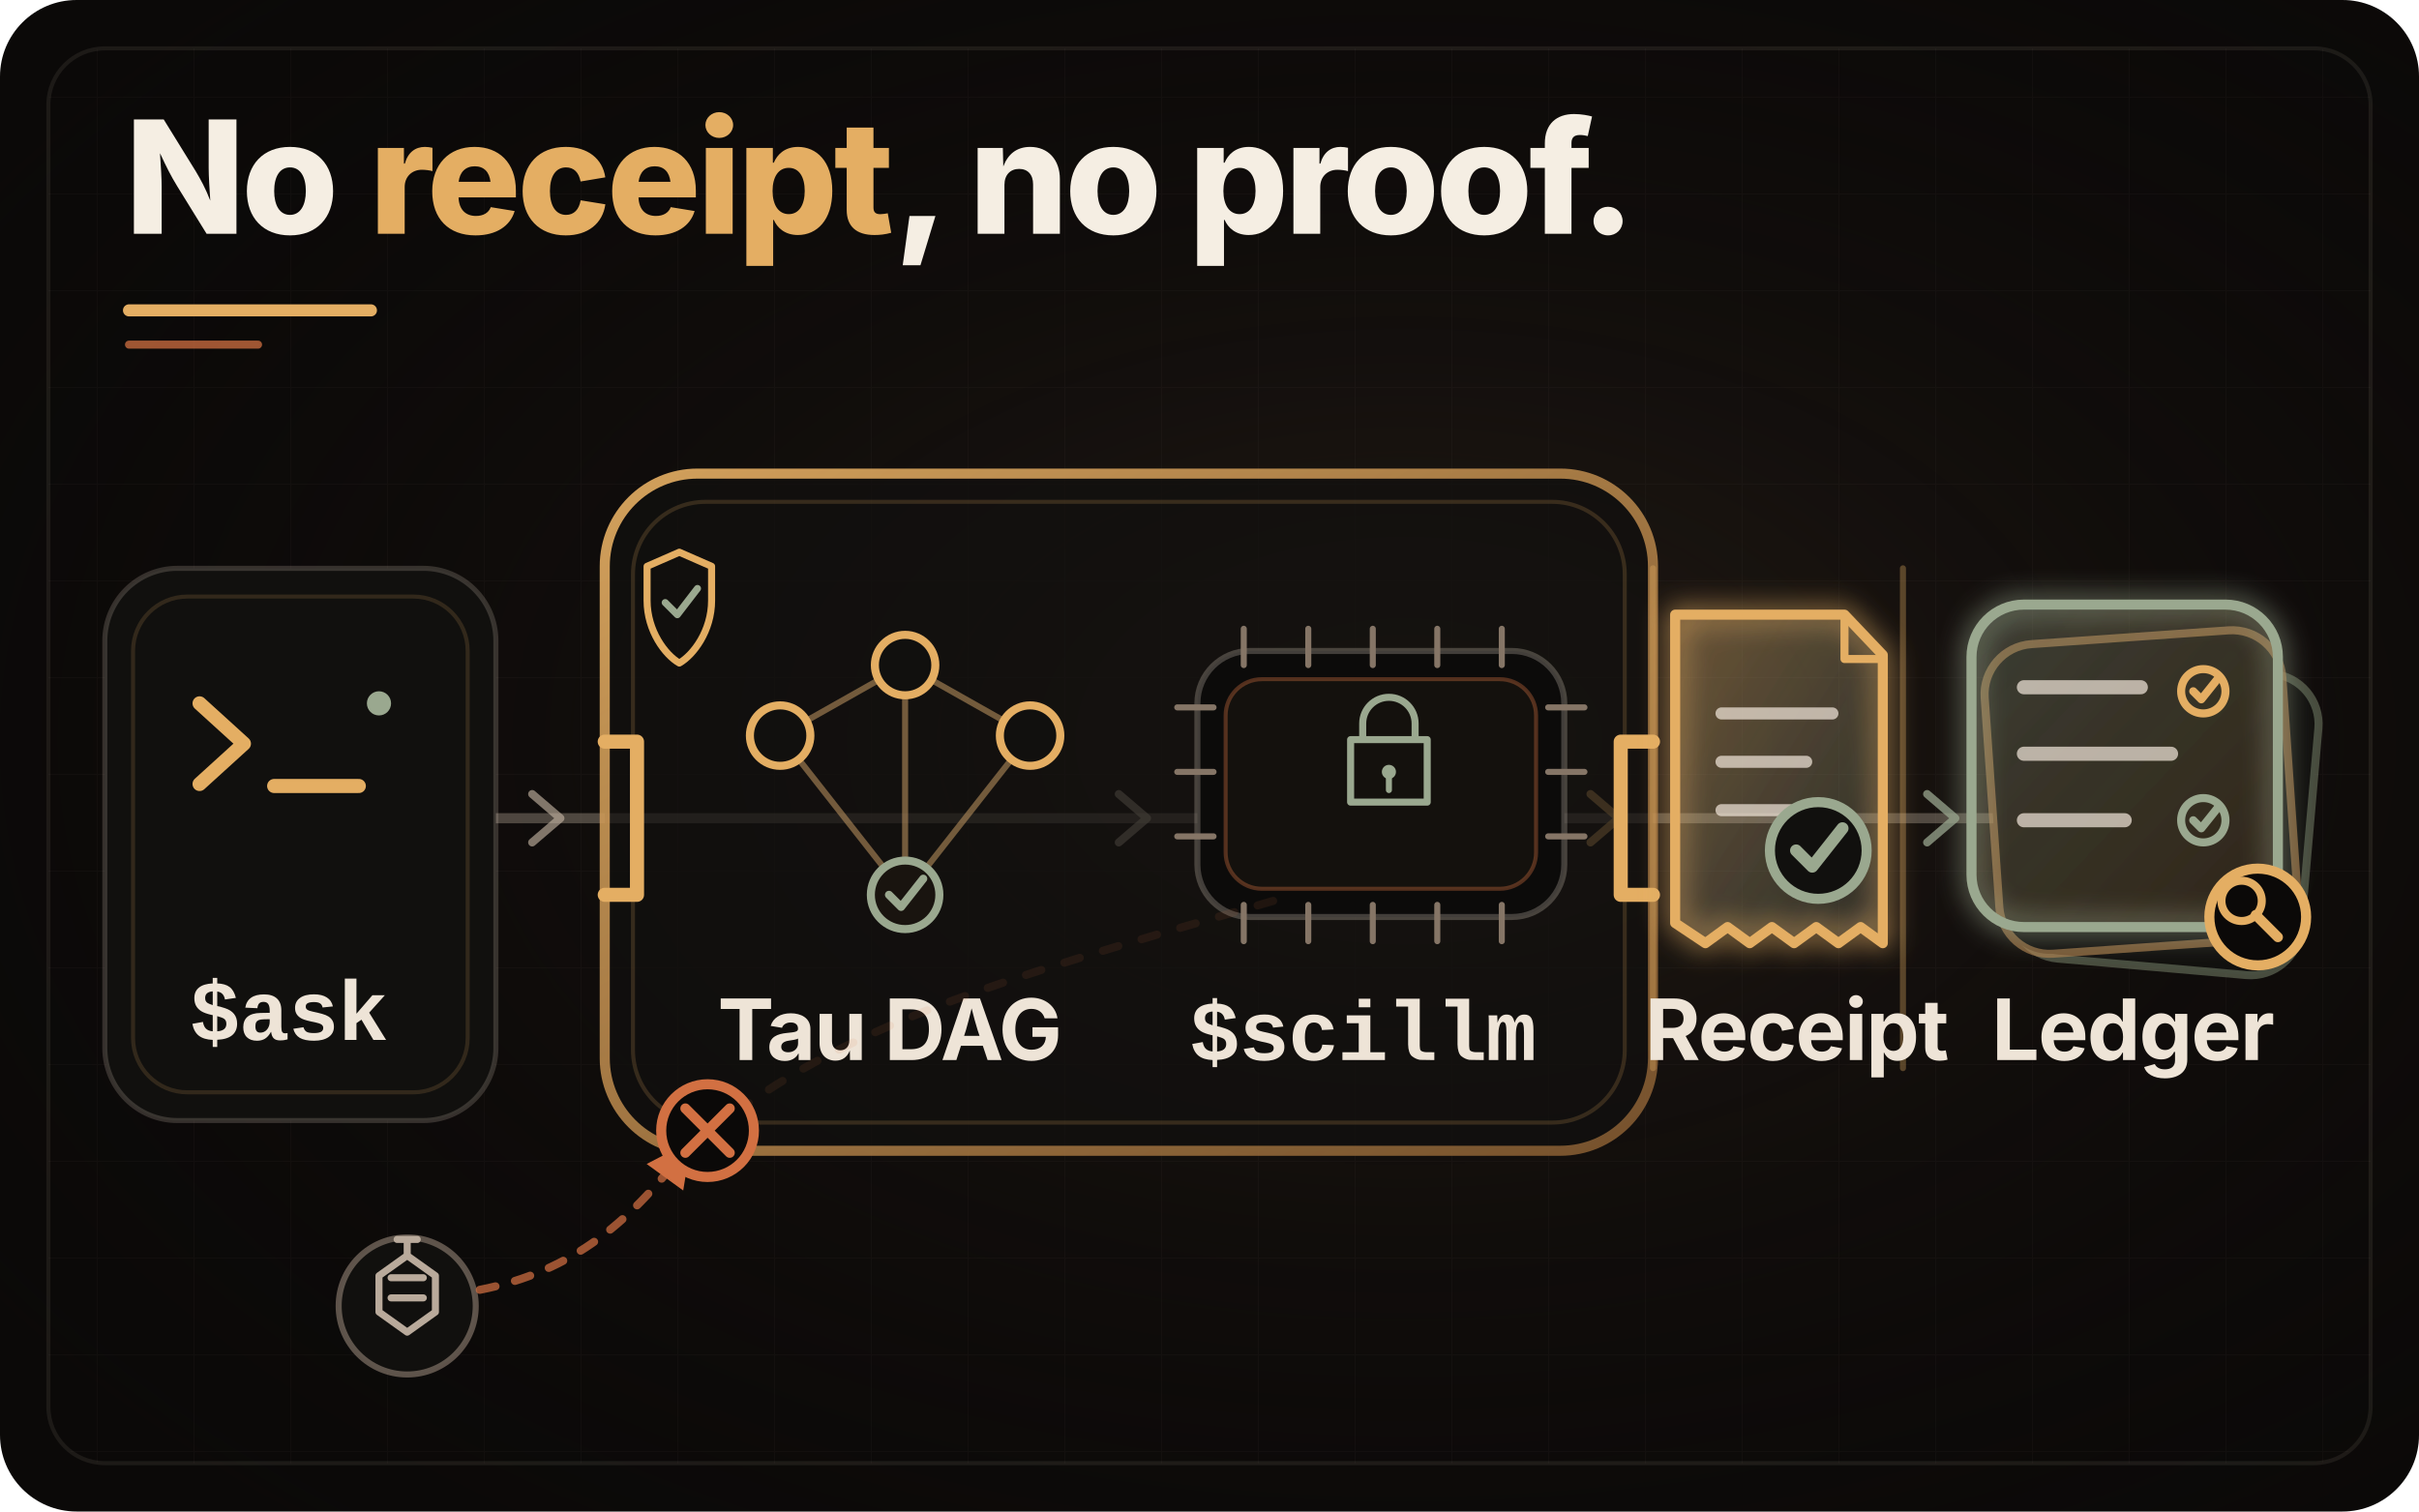
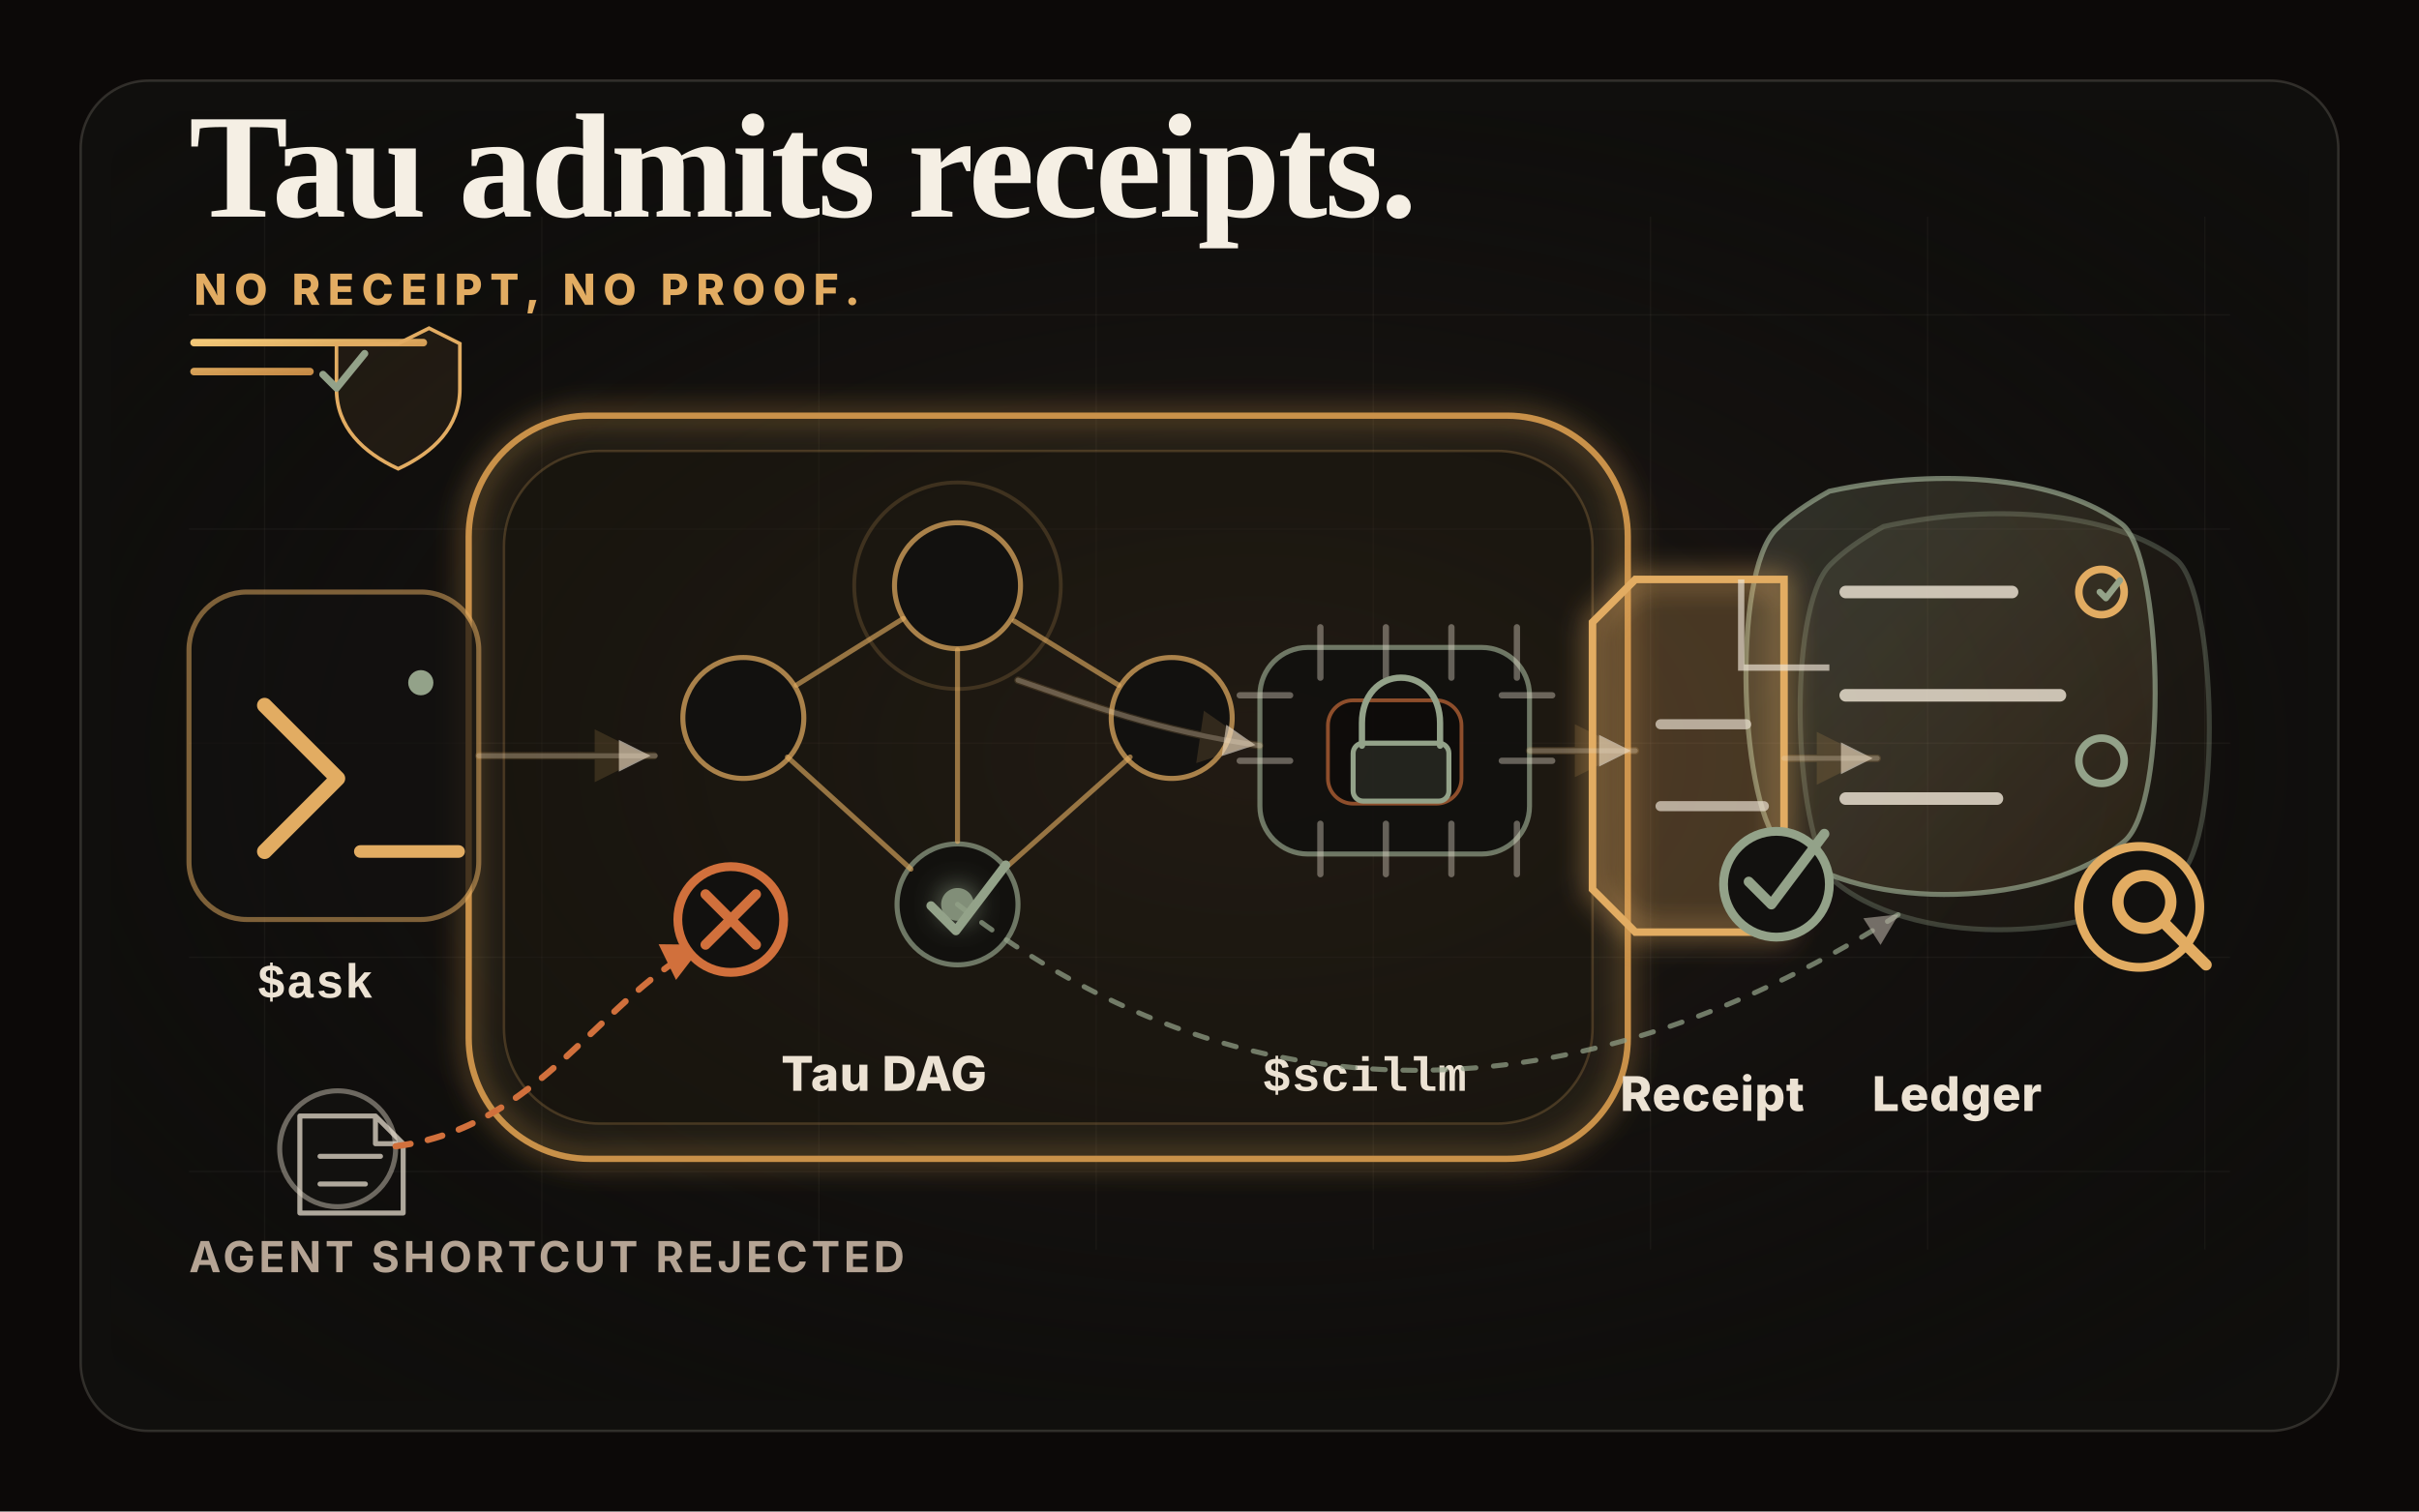
- <svg xmlns="http://www.w3.org/2000/svg" viewBox="0 0 1200 750" width="1200" height="750" role="img" aria-labelledby="tau-card-title tau-card-desc" preserveAspectRatio="xMidYMid meet">
+ <svg xmlns="http://www.w3.org/2000/svg" viewBox="0 0 1920 1200" width="1920" height="1200" preserveAspectRatio="xMidYMid meet" role="img" aria-labelledby="tau-dag-card-title tau-dag-card-desc" tabindex="0">
  <defs>
-     <radialGradient id="bg-glow" cx="58%" cy="49%" r="72%">
-       <stop offset="0" stop-color="#2b2119" stop-opacity="0.78" />
-       <stop offset="0.46" stop-color="#17120f" stop-opacity="0.45" />
-       <stop offset="1" stop-color="#0b0908" stop-opacity="0" />
+     <radialGradient id="tau-bg" cx="52%" cy="50%" r="72%">
+       <stop offset="0" stop-color="#241c17" stop-opacity="0.86" />
+       <stop offset="0.5" stop-color="#14110f" stop-opacity="0.58" />
+       <stop offset="1" stop-color="#080706" stop-opacity="0" />
    </radialGradient>
-     <linearGradient id="boundary-stroke" x1="0" y1="0" x2="1" y2="1">
-       <stop offset="0" stop-color="#e4ae63" stop-opacity="0.92" />
-       <stop offset="1" stop-color="#9c6b39" stop-opacity="0.72" />
+     <linearGradient id="tau-gold" x1="0" y1="0" x2="1" y2="1">
+       <stop offset="0" stop-color="#f3c878" />
+       <stop offset="1" stop-color="#b97938" />
    </linearGradient>
-     <linearGradient id="receipt-fill" x1="0" y1="0" x2="1" y2="1">
-       <stop offset="0" stop-color="#e7b66f" stop-opacity="0.22" />
-       <stop offset="1" stop-color="#9aa88f" stop-opacity="0.10" />
+     <linearGradient id="tau-ledger-fill" x1="0" y1="0" x2="1" y2="1">
+       <stop offset="0" stop-color="#93a289" stop-opacity="0.22" />
+       <stop offset="1" stop-color="#e2ac62" stop-opacity="0.08" />
    </linearGradient>
-     <linearGradient id="ledger-fill" x1="0" y1="0" x2="1" y2="1">
-       <stop offset="0" stop-color="#9aa88f" stop-opacity="0.16" />
-       <stop offset="1" stop-color="#e4ae63" stop-opacity="0.07" />
-     </linearGradient>
-     <pattern id="grid" width="48" height="48" patternUnits="userSpaceOnUse">
-       <path d="M48 0H0V48" fill="none" stroke="#eee2d2" stroke-opacity="0.035" stroke-width="1" />
-     </pattern>
-     <filter id="soft-glow" x="-80%" y="-80%" width="260%" height="260%">
-       <feGaussianBlur stdDeviation="7" result="blur" />
+     <filter id="tau-soft-glow" x="-80%" y="-80%" width="260%" height="260%">
+       <feGaussianBlur stdDeviation="11" result="blur" />
      <feMerge>
        <feMergeNode in="blur" />
        <feMergeNode in="SourceGraphic" />
      </feMerge>
    </filter>
-     <marker id="arrow" viewBox="0 0 10 10" refX="8" refY="5" markerWidth="9" markerHeight="9" orient="auto">
-       <path d="M1 1.5 8 5 1 8.5Z" fill="#c6b7a5" />
+     <filter id="tau-wide-glow" x="-120%" y="-120%" width="340%" height="340%">
+       <feGaussianBlur stdDeviation="24" />
+     </filter>
+     <marker id="tau-arrow" viewBox="0 0 10 10" refX="8" refY="5" markerWidth="9" markerHeight="9" orient="auto-start-reverse">
+       <path d="M0 1.5 7 5 0 8.5z" fill="rgba(236,226,211,0.62)" />
    </marker>
-     <marker id="blocked-arrow" viewBox="0 0 10 10" refX="8" refY="5" markerWidth="8" markerHeight="8" orient="auto">
-       <path d="M1 1.5 8 5 1 8.5Z" fill="#d27042" />
+     <marker id="tau-arrow-gold" viewBox="0 0 10 10" refX="8" refY="5" markerWidth="10" markerHeight="10" orient="auto-start-reverse">
+       <path d="M0 1.5 7 5 0 8.5z" fill="#e2ac62" />
+     </marker>
+     <marker id="tau-arrow-red" viewBox="0 0 10 10" refX="8" refY="5" markerWidth="9" markerHeight="9" orient="auto-start-reverse">
+       <path d="M0 1.5 7 5 0 8.5z" fill="#d1703c" />
    </marker>
    <style>
-       .sans {
-         font-family: ui-sans-serif, system-ui, -apple-system, BlinkMacSystemFont, "Segoe UI", sans-serif;
+       #tau-dag-card .sans{font-family:Inter,ui-sans-serif,system-ui,-apple-system,BlinkMacSystemFont,"Segoe UI",sans-serif}
+       #tau-dag-card .mono{font-family:ui-monospace,SFMono-Regular,Menlo,Monaco,Consolas,"Liberation Mono",monospace}
+       #tau-dag-card .serif{font-family:Fraunces,Georgia,"Times New Roman",serif}
+       #tau-dag-card .headline{fill:#f5efe4;font-size:118px;font-weight:730;letter-spacing:-2px}
+       #tau-dag-card .rule{fill:#e2ac62;font-size:34px;font-weight:760;letter-spacing:6px}
+       #tau-dag-card .node-label{fill:#ece2d3;font-size:38px;font-weight:760;letter-spacing:.6px}
+       #tau-dag-card .mono-label{fill:#ece2d3;font-size:38px;font-weight:760;letter-spacing:.4px}
+       #tau-dag-card .small-label{fill:#b5a494;font-size:34px;font-weight:720;letter-spacing:3px}
+       #tau-dag-card .panel{fill:rgba(18,17,15,.82);stroke:rgba(236,226,211,.16);stroke-width:2}
+       #tau-dag-card .boundary{fill:rgba(226,172,98,.035);stroke:#c99149;stroke-width:5;filter:url(#tau-soft-glow)}
+       #tau-dag-card .node{fill:#12110f;stroke:rgba(226,172,98,.72);stroke-width:4}
+       #tau-dag-card .node-soft{fill:rgba(18,17,15,.92);stroke:rgba(147,162,137,.7);stroke-width:4}
+       #tau-dag-card .edge{fill:none;stroke:rgba(236,226,211,.28);stroke-width:4;stroke-linecap:round;stroke-linejoin:round;marker-end:url(#tau-arrow)}
+       #tau-dag-card .edge-gold{fill:none;stroke:#e2ac62;stroke-width:6;stroke-linecap:round;stroke-linejoin:round;marker-end:url(#tau-arrow-gold);stroke-dasharray:1;opacity:.16}
+       #tau-dag-card .receipt-edge{fill:none;stroke:#93a289;stroke-width:4;stroke-linecap:round;stroke-linejoin:round;marker-end:url(#tau-arrow);stroke-dasharray:10 14;opacity:.72}
+       #tau-dag-card .blocked{fill:none;stroke:#d1703c;stroke-width:5;stroke-linecap:round;stroke-dasharray:12 14;marker-end:url(#tau-arrow-red)}
+       #tau-dag-card .grid-line{stroke:rgba(236,226,211,.055);stroke-width:1}
+       #tau-dag-card .check{fill:none;stroke:#93a289;stroke-width:8;stroke-linecap:round;stroke-linejoin:round}
+       #tau-dag-card .xmark{stroke:#d1703c;stroke-width:8;stroke-linecap:round}
+       #tau-dag-card .receipt-dot{fill:#93a289;filter:url(#tau-soft-glow);opacity:.86}
+       #tau-dag-card .spark{fill:#e2ac62;filter:url(#tau-soft-glow);opacity:.9}
+       #tau-dag-card .ledger-page{fill:url(#tau-ledger-fill);stroke:rgba(147,162,137,.72);stroke-width:4}
+       @media (prefers-reduced-motion: no-preference){
+         @keyframes tauDraw{0%,7%{stroke-dashoffset:1;opacity:0}18%,68%{stroke-dashoffset:0;opacity:.95}86%,100%{stroke-dashoffset:0;opacity:.24}}
+         @keyframes tauReceipt{0%,28%{opacity:0;transform:translate(0,0) scale(.75)}43%{opacity:1}64%,76%{opacity:1;transform:translate(340px,120px) scale(1)}100%{opacity:0;transform:translate(430px,155px) scale(.5)}}
+         @keyframes tauNode{0%,18%,100%{opacity:.55}34%,62%{opacity:1}}
+         @keyframes tauReject{0%,20%,100%{opacity:.28}32%,48%{opacity:1}}
+         @keyframes tauLedger{0%,55%,100%{filter:none;opacity:.78}68%,82%{filter:url(#tau-soft-glow);opacity:1}}
+         #tau-dag-card .edge-gold{animation:tauDraw 6.8s ease-in-out infinite;stroke-dasharray:900;stroke-dashoffset:900}
+         #tau-dag-card .receipt-dot{animation:tauReceipt 6.8s ease-in-out infinite;transform-box:fill-box;transform-origin:center}
+         #tau-dag-card .node-active{animation:tauNode 6.8s ease-in-out infinite}
+         #tau-dag-card .reject-active{animation:tauReject 6.8s ease-in-out infinite}
+         #tau-dag-card .ledger-active{animation:tauLedger 6.8s ease-in-out infinite}
      }
- 
-       .mono {
-         font-family: ui-monospace, SFMono-Regular, Menlo, Monaco, Consolas, "Liberation Mono", monospace;
-       }
- 
-       .headline {
-         fill: #f5eee3;
-         font-size: 78px;
-         font-weight: 760;
-         letter-spacing: -2px;
-       }
- 
-       .stage {
-         fill: #eee4d7;
-         font-size: 42px;
-         font-weight: 720;
-         letter-spacing: -0.7px;
-       }
- 
-       .panel {
-         fill: #11100e;
-         stroke: #eee2d2;
-         stroke-opacity: 0.18;
-         stroke-width: 2.5;
-       }
- 
-       .thin {
-         fill: none;
-         stroke-linecap: round;
-         stroke-linejoin: round;
-       }
- 
-       .base-route {
-         fill: none;
-         stroke: #c6b7a5;
-         stroke-opacity: 0.34;
-         stroke-width: 5;
-         stroke-linecap: round;
-         marker-end: url(#arrow);
-       }
- 
-       .flow-run {
-         fill: none;
-         stroke: #e4ae63;
-         stroke-width: 8;
-         stroke-linecap: round;
-         stroke-dasharray: 5 95;
-         filter: url(#soft-glow);
-       }
- 
-       @media (prefers-reduced-motion: reduce) {
-         .flow-run {
-           animation: none !important;
-           stroke-dasharray: 100 0;
-           opacity: 0.42;
-         }
-       }
- 
-       @media (prefers-reduced-motion: no-preference) {
-         @keyframes tau-flow {
-           from {
-             stroke-dashoffset: 0;
-           }
- 
-           to {
-             stroke-dashoffset: -100;
-           }
-         }
- 
-         .flow-run {
-           animation: tau-flow 5.8s linear infinite;
-         }
+       @media (prefers-reduced-motion: reduce){
+         #tau-dag-card *{animation:none!important;transition:none!important}
+         #tau-dag-card .edge-gold{opacity:.54;stroke-dasharray:none;stroke-dashoffset:0}
+         #tau-dag-card .receipt-dot{opacity:.86}
      }
    </style>
  </defs>
-   <g data-component="background">
-     <rect width="1200" height="750" rx="38" fill="#0b0908" />
-     <rect width="1200" height="750" rx="38" fill="url(#bg-glow)" />
-     <rect x="24" y="24" width="1152" height="702" rx="28" fill="url(#grid)" opacity="0.72" />
-     <rect x="24" y="24" width="1152" height="702" rx="28" fill="none" stroke="#eee2d2" stroke-opacity="0.08" stroke-width="2" />
-   </g>
-   <g data-component="headline">
-     <path d="M64 154H184" class="thin" stroke="#e4ae63" stroke-width="6" />
-     <path d="M64 171H128" class="thin" stroke="#d27042" stroke-width="4" opacity="0.74" />
-     <text x="62" y="116" class="sans headline">No <tspan fill="#e4ae63">receipt</tspan>, no proof.</text>
-   </g>
-   <g data-component="primary-flow">
-     <g data-component="connections">
-       <path d="M157 406H1090" pathLength="100" class="base-route" />
-       <path d="M157 406H1090" pathLength="100" class="flow-run" />
-       <path d="M264 394 278 406 264 418" class="thin" stroke="#c6b7a5" stroke-opacity="0.62" stroke-width="4" />
-       <path d="M555 394 569 406 555 418" class="thin" stroke="#c6b7a5" stroke-opacity="0.62" stroke-width="4" />
-       <path d="M789 394 803 406 789 418" class="thin" stroke="#e4ae63" stroke-opacity="0.72" stroke-width="4" />
-       <path d="M956 394 970 406 956 418" class="thin" stroke="#9aa88f" stroke-opacity="0.74" stroke-width="4" />
+   <g id="tau-dag-card" data-component="tau-dag-card">
+     <rect width="1920" height="1200" rx="0" fill="#0c0908" />
+     <rect x="64" y="64" width="1792" height="1072" rx="54" class="panel" />
+     <rect x="88" y="88" width="1744" height="1024" rx="48" fill="url(#tau-bg)" />
+     <g data-component="background-grid" opacity=".8">
+       <path d="M210 172v820M430 172v820M650 172v820M870 172v820M1090 172v820M1310 172v820M1530 172v820M1750 172v820" class="grid-line" />
+       <path d="M150 250h1620M150 420h1620M150 590h1620M150 760h1620M150 930h1620" class="grid-line" />
    </g>
-     <g data-component="ask-stage">
-       <rect x="52" y="282" width="194" height="274" rx="36" class="panel" />
-       <rect x="66" y="296" width="166" height="246" rx="27" fill="none" stroke="#e4ae63" stroke-opacity="0.16" stroke-width="2" />
-       <path d="M99 349 121 369 99 389M136 390H178" class="thin" stroke="#e4ae63" stroke-width="7" />
-       <circle cx="188" cy="349" r="6" fill="#9aa88f" />
-       <text x="94" y="516" class="mono stage">$ask</text>
+     <g data-component="headline">
+       <text x="150" y="172" class="serif headline">Tau admits receipts.</text>
+       <text x="154" y="242" class="sans rule">NO RECEIPT, NO PROOF.</text>
+       <path d="M154 272h182M154 295h92" stroke="url(#tau-gold)" stroke-width="6" stroke-linecap="round" />
    </g>
    <g data-component="tau-trust-boundary">
-       <rect x="300" y="235" width="520" height="336" rx="46" fill="#11100e" fill-opacity="0.72" stroke="url(#boundary-stroke)" stroke-width="5" />
-       <rect x="314" y="249" width="492" height="308" rx="36" fill="none" stroke="#e4ae63" stroke-opacity="0.18" stroke-width="2" />
-       <path d="M300 368h16v76h-16M820 368h-16v76h16" class="thin" stroke="#e4ae63" stroke-width="7" />
-       <path d="M337 274 353 281v17c0 15-9 27-16 31-7-4-16-16-16-31v-17Z" class="thin" stroke="#e4ae63" stroke-width="3.5" />
-       <path d="m330 299 6 6 10-13" class="thin" stroke="#9aa88f" stroke-width="3.5" />
-       <g data-component="tau-dag-stage">
-         <path d="M387 365 449 330 511 365 449 444ZM387 365l62 79m62-79-62 79m0-114v114" class="thin" stroke="#b8915d" stroke-opacity="0.58" stroke-width="3" />
-         <circle cx="387" cy="365" r="15" fill="#11100e" stroke="#e4ae63" stroke-width="4" />
-         <circle cx="449" cy="330" r="15" fill="#11100e" stroke="#e4ae63" stroke-width="4" />
-         <circle cx="511" cy="365" r="15" fill="#11100e" stroke="#e4ae63" stroke-width="4" />
-         <circle cx="449" cy="444" r="17" fill="#19140f" stroke="#9aa88f" stroke-width="4" />
-         <path d="m441 444 6 6 11-14" class="thin" stroke="#9aa88f" stroke-width="4" />
-         <text x="356" y="526" class="sans stage">Tau DAG</text>
-       </g>
-       <g data-component="scillm-adapter">
-         <rect x="594" y="323" width="182" height="132" rx="26" fill="#0c0b0a" stroke="#eee2d2" stroke-opacity="0.24" stroke-width="3" />
-         <rect x="608" y="337" width="154" height="104" rx="18" fill="#e4ae63" fill-opacity="0.035" stroke="#d27042" stroke-opacity="0.36" stroke-width="2" />
-         <path d="M617 312v18m32-18v18m32-18v18m32-18v18m32-18v18M617 449v18m32-18v18m32-18v18m32-18v18m32-18v18" class="thin" stroke="#857566" stroke-width="3" />
-         <path d="M584 351h18m-18 32h18m-18 32h18m166-64h18m-18 32h18m-18 32h18" class="thin" stroke="#857566" stroke-width="3" />
-         <path d="M676 367v-8a13 13 0 0 1 26 0v8m-32 0h38v31h-38Z" class="thin" stroke="#9aa88f" stroke-width="3.5" />
-         <circle cx="689" cy="383" r="3.5" fill="#9aa88f" />
-         <path d="M689 386v6" class="thin" stroke="#9aa88f" stroke-width="3" />
-         <text x="590" y="526" class="mono stage">$scillm</text>
-       </g>
+       <rect x="372" y="330" width="920" height="590" rx="96" class="boundary" />
+       <rect x="400" y="358" width="864" height="534" rx="76" fill="rgba(12,9,8,.35)" stroke="rgba(226,172,98,.22)" stroke-width="2" />
+       <path d="M432 390l34-17 34 17v50c0 42-29 70-68 88-39-18-68-46-68-88v-50z" fill="rgba(226,172,98,.08)" stroke="#e2ac62" stroke-width="4" transform="translate(5 -8) scale(.72)" />
+       <path d="M331 274l15 15 31-38" class="check" transform="translate(18 100) scale(.72)" />
+       <text x="620" y="866" class="sans node-label">Tau DAG</text>
+     </g>
+     <g data-component="ask-node">
+       <rect x="150" y="470" width="230" height="260" rx="46" class="node" opacity=".72" />
+       <path d="M210 560l58 58-58 58" fill="none" stroke="#e2ac62" stroke-width="12" stroke-linecap="round" stroke-linejoin="round" />
+       <path d="M286 676h78" stroke="#e2ac62" stroke-width="10" stroke-linecap="round" />
+       <circle cx="334" cy="542" r="10" fill="#93a289" />
+       <text x="204" y="792" class="mono mono-label">$ask</text>
+     </g>
+     <g data-component="dag-nodes">
+       <circle cx="590" cy="570" r="48" class="node node-active" />
+       <circle cx="760" cy="465" r="50" class="node node-active" />
+       <circle cx="930" cy="570" r="48" class="node node-active" />
+       <circle cx="760" cy="718" r="48" class="node-soft node-active" />
+       <path d="M632 544l85-53M805 493l83 51M760 516v152M625 601l98 89M897 601l-100 89" fill="none" stroke="rgba(226,172,98,.62)" stroke-width="4" stroke-linecap="round" />
+       <path d="M738 719l22 22 44-58" class="check" transform="scale(.9) translate(83 80)" />
+       <circle cx="760" cy="465" r="82" fill="none" stroke="#e2ac62" stroke-width="3" opacity=".18" />
+     </g>
+     <g data-component="scillm-adapter">
+       <rect x="1000" y="514" width="214" height="164" rx="38" class="node-soft node-active" />
+       <path d="M1048 498v40M1100 498v40M1152 498v40M1204 498v40M1048 654v40M1100 654v40M1152 654v40M1204 654v40M984 552h40M984 604h40M1192 552h40M1192 604h40" stroke="rgba(236,226,211,.38)" stroke-width="5" stroke-linecap="round" />
+       <rect x="1054" y="556" width="106" height="82" rx="20" fill="rgba(12,9,8,.55)" stroke="rgba(209,112,60,.65)" stroke-width="3" />
+       <path d="M1081 592v-18c0-22 14-36 31-36s31 14 31 36v18" fill="none" stroke="#93a289" stroke-width="5" stroke-linecap="round" />
+       <rect x="1074" y="590" width="76" height="46" rx="8" fill="rgba(147,162,137,.16)" stroke="#93a289" stroke-width="4" />
+       <text x="1002" y="866" class="mono mono-label">$scillm</text>
+     </g>
+     <g data-component="ledger-sink" class="ledger-active">
+       <path d="M1495 418c92-20 184-10 232 26 32 24 38 222 2 252-62 52-204 58-270 6-36-29-42-219-6-254 10-10 24-20 42-30z" class="ledger-page" opacity=".45" />
+       <path d="M1452 390c92-20 184-10 232 26 32 24 38 222 2 252-62 52-204 58-270 6-36-29-42-219-6-254 10-10 24-20 42-30z" class="ledger-page" />
+       <path d="M1465 470h132M1465 552h170M1465 634h120" stroke="rgba(236,226,211,.82)" stroke-width="10" stroke-linecap="round" />
+       <circle cx="1668" cy="470" r="18" fill="none" stroke="#e2ac62" stroke-width="6" />
+       <path d="M1658 470l8 8 18-23" class="check" transform="scale(.62) translate(1030 288)" />
+       <circle cx="1668" cy="604" r="18" fill="none" stroke="#93a289" stroke-width="6" />
+       <path d="M1658 604l8 8 18-23" class="check" transform="scale(.62) translate(1030 504)" />
+       <circle cx="1698" cy="720" r="48" fill="#12110f" stroke="#e2ac62" stroke-width="7" />
+       <path d="M1681 716a21 21 0 1 0 42 0a21 21 0 1 0-42 0M1717 732l34 34" fill="none" stroke="#e2ac62" stroke-width="9" stroke-linecap="round" />
+       <text x="1486" y="882" class="sans node-label">Ledger</text>
    </g>
    <g data-component="receipt-gate">
-       <path d="M820 282v248M944 282v248" class="thin" stroke="#e4ae63" stroke-opacity="0.34" stroke-width="3" />
-       <path d="M831 305h84l19 20v143l-11-8-11 8-11-8-11 8-11-8-11 8-11-8-11 8-15-10Z" fill="url(#receipt-fill)" stroke="#e4ae63" stroke-width="5" stroke-linejoin="round" filter="url(#soft-glow)" />
-       <path d="M915 305v22h19" class="thin" stroke="#e4ae63" stroke-width="4" />
-       <path d="M854 354h55M854 378h42M854 402h34" class="thin" stroke="#eee4d7" stroke-opacity="0.72" stroke-width="6" />
-       <circle cx="902" cy="422" r="24" fill="#11100e" stroke="#9aa88f" stroke-width="5" />
-       <path d="m891 422 8 8 15-19" class="thin" stroke="#9aa88f" stroke-width="6" />
-       <text x="816" y="526" class="sans stage">Receipt</text>
+       <path d="M1298 460h118v280h-118l-34-34V494z" fill="rgba(226,172,98,.13)" stroke="#e2ac62" stroke-width="6" filter="url(#tau-soft-glow)" />
+       <path d="M1382 460v70h70" fill="none" stroke="rgba(236,226,211,.68)" stroke-width="5" />
+       <path d="M1318 575h68M1318 640h82" stroke="rgba(236,226,211,.68)" stroke-width="8" stroke-linecap="round" />
+       <circle cx="1410" cy="702" r="42" fill="#12110f" stroke="#93a289" stroke-width="7" />
+       <path d="M1388 700l18 18 42-56" class="check" />
+       <text x="1286" y="882" class="sans node-label">Receipt</text>
    </g>
-     <g data-component="inspectable-ledger">
-       <rect x="1002" y="330" width="144" height="150" rx="25" fill="#11100e" stroke="#7c886f" stroke-opacity="0.52" stroke-width="4" transform="rotate(5 1074 405)" />
-       <rect x="988" y="316" width="148" height="154" rx="25" fill="#11100e" stroke="#b0824e" stroke-opacity="0.64" stroke-width="4" transform="rotate(-4 1062 393)" />
-       <rect x="978" y="300" width="152" height="160" rx="26" fill="url(#ledger-fill)" stroke="#9aa88f" stroke-width="5" filter="url(#soft-glow)" />
-       <path d="M1004 341h58M1004 374h73M1004 407h50" class="thin" stroke="#eee4d7" stroke-opacity="0.72" stroke-width="7" />
-       <circle cx="1093" cy="343" r="11" fill="none" stroke="#e4ae63" stroke-width="4" />
-       <path d="m1088 343 4 4 8-10" class="thin" stroke="#e4ae63" stroke-width="4" />
-       <circle cx="1093" cy="407" r="11" fill="none" stroke="#9aa88f" stroke-width="4" />
-       <path d="m1088 407 4 4 8-10" class="thin" stroke="#9aa88f" stroke-width="4" />
-       <circle cx="1120" cy="455" r="24" fill="#0b0908" stroke="#e4ae63" stroke-width="5" />
-       <circle cx="1112" cy="447" r="10" fill="none" stroke="#e4ae63" stroke-width="4" />
-       <path d="m1119 454 11 11" class="thin" stroke="#e4ae63" stroke-width="5" />
-       <text x="988" y="526" class="sans stage">Ledger</text>
+     <g data-component="graph-edges">
+       <path d="M380 600C450 600 454 600 520 600" class="edge" />
+       <path d="M380 600C450 600 454 600 520 600" class="edge-gold" />
+       <path d="M808 540C866 560 918 580 1000 592" class="edge" />
+       <path d="M808 540C866 560 918 580 1000 592" class="edge-gold" style="animation-delay:.8s" />
+       <path d="M1214 596C1248 596 1256 596 1298 596" class="edge" />
+       <path d="M1214 596C1248 596 1256 596 1298 596" class="edge-gold" style="animation-delay:1.5s" />
+       <path d="M1416 602C1450 602 1456 602 1490 602" class="edge" />
+       <path d="M1416 602C1450 602 1456 602 1490 602" class="edge-gold" style="animation-delay:2.2s" />
+       <path d="M760 718C1000 905 1268 880 1510 724" class="receipt-edge" />
+       <circle cx="760" cy="718" r="13" class="receipt-dot" />
+     </g>
+     <g data-component="blocked-shortcut" class="reject-active">
+       <circle cx="268" cy="912" r="46" fill="#12110f" stroke="rgba(236,226,211,.42)" stroke-width="4" />
+       <path d="M238 886h60l22 22v55h-82zM298 886v22h22M254 918h48M254 940h36" fill="none" stroke="rgba(236,226,211,.72)" stroke-width="4" stroke-linecap="round" stroke-linejoin="round" />
+       <path d="M314 910C430 895 476 790 562 748" class="blocked" />
+       <circle cx="580" cy="730" r="42" fill="#12110f" stroke="#d1703c" stroke-width="7" />
+       <path d="M560 710l40 40M600 710l-40 40" class="xmark" />
+       <text x="150" y="1010" class="sans small-label">AGENT SHORTCUT REJECTED</text>
    </g>
  </g>
-   <g data-component="blocked-bypass">
-     <circle cx="202" cy="648" r="34" fill="#11100e" stroke="#8f8073" stroke-opacity="0.62" stroke-width="3" />
-     <path d="M188 651v-18l14-10 14 10v18l-14 10Zm6-17h16m-16 10h16M202 623v-8m-5 0h10" class="thin" stroke="#b9aa9b" stroke-width="3.5" />
-     <path d="M238 640C284 631 314 606 343 566" class="thin" stroke="#d27042" stroke-opacity="0.72" stroke-width="4" stroke-dasharray="8 10" marker-end="url(#blocked-arrow)" />
-     <path d="M365 552C431 503 518 480 642 444" class="thin" stroke="#d27042" stroke-opacity="0.10" stroke-width="4" stroke-dasharray="8 12" />
-     <circle cx="351" cy="561" r="23" fill="#0b0908" stroke="#d27042" stroke-width="5" />
-     <path d="m340 550 22 22m0-22-22 22" class="thin" stroke="#d27042" stroke-width="5" />
-   </g>
</svg>
